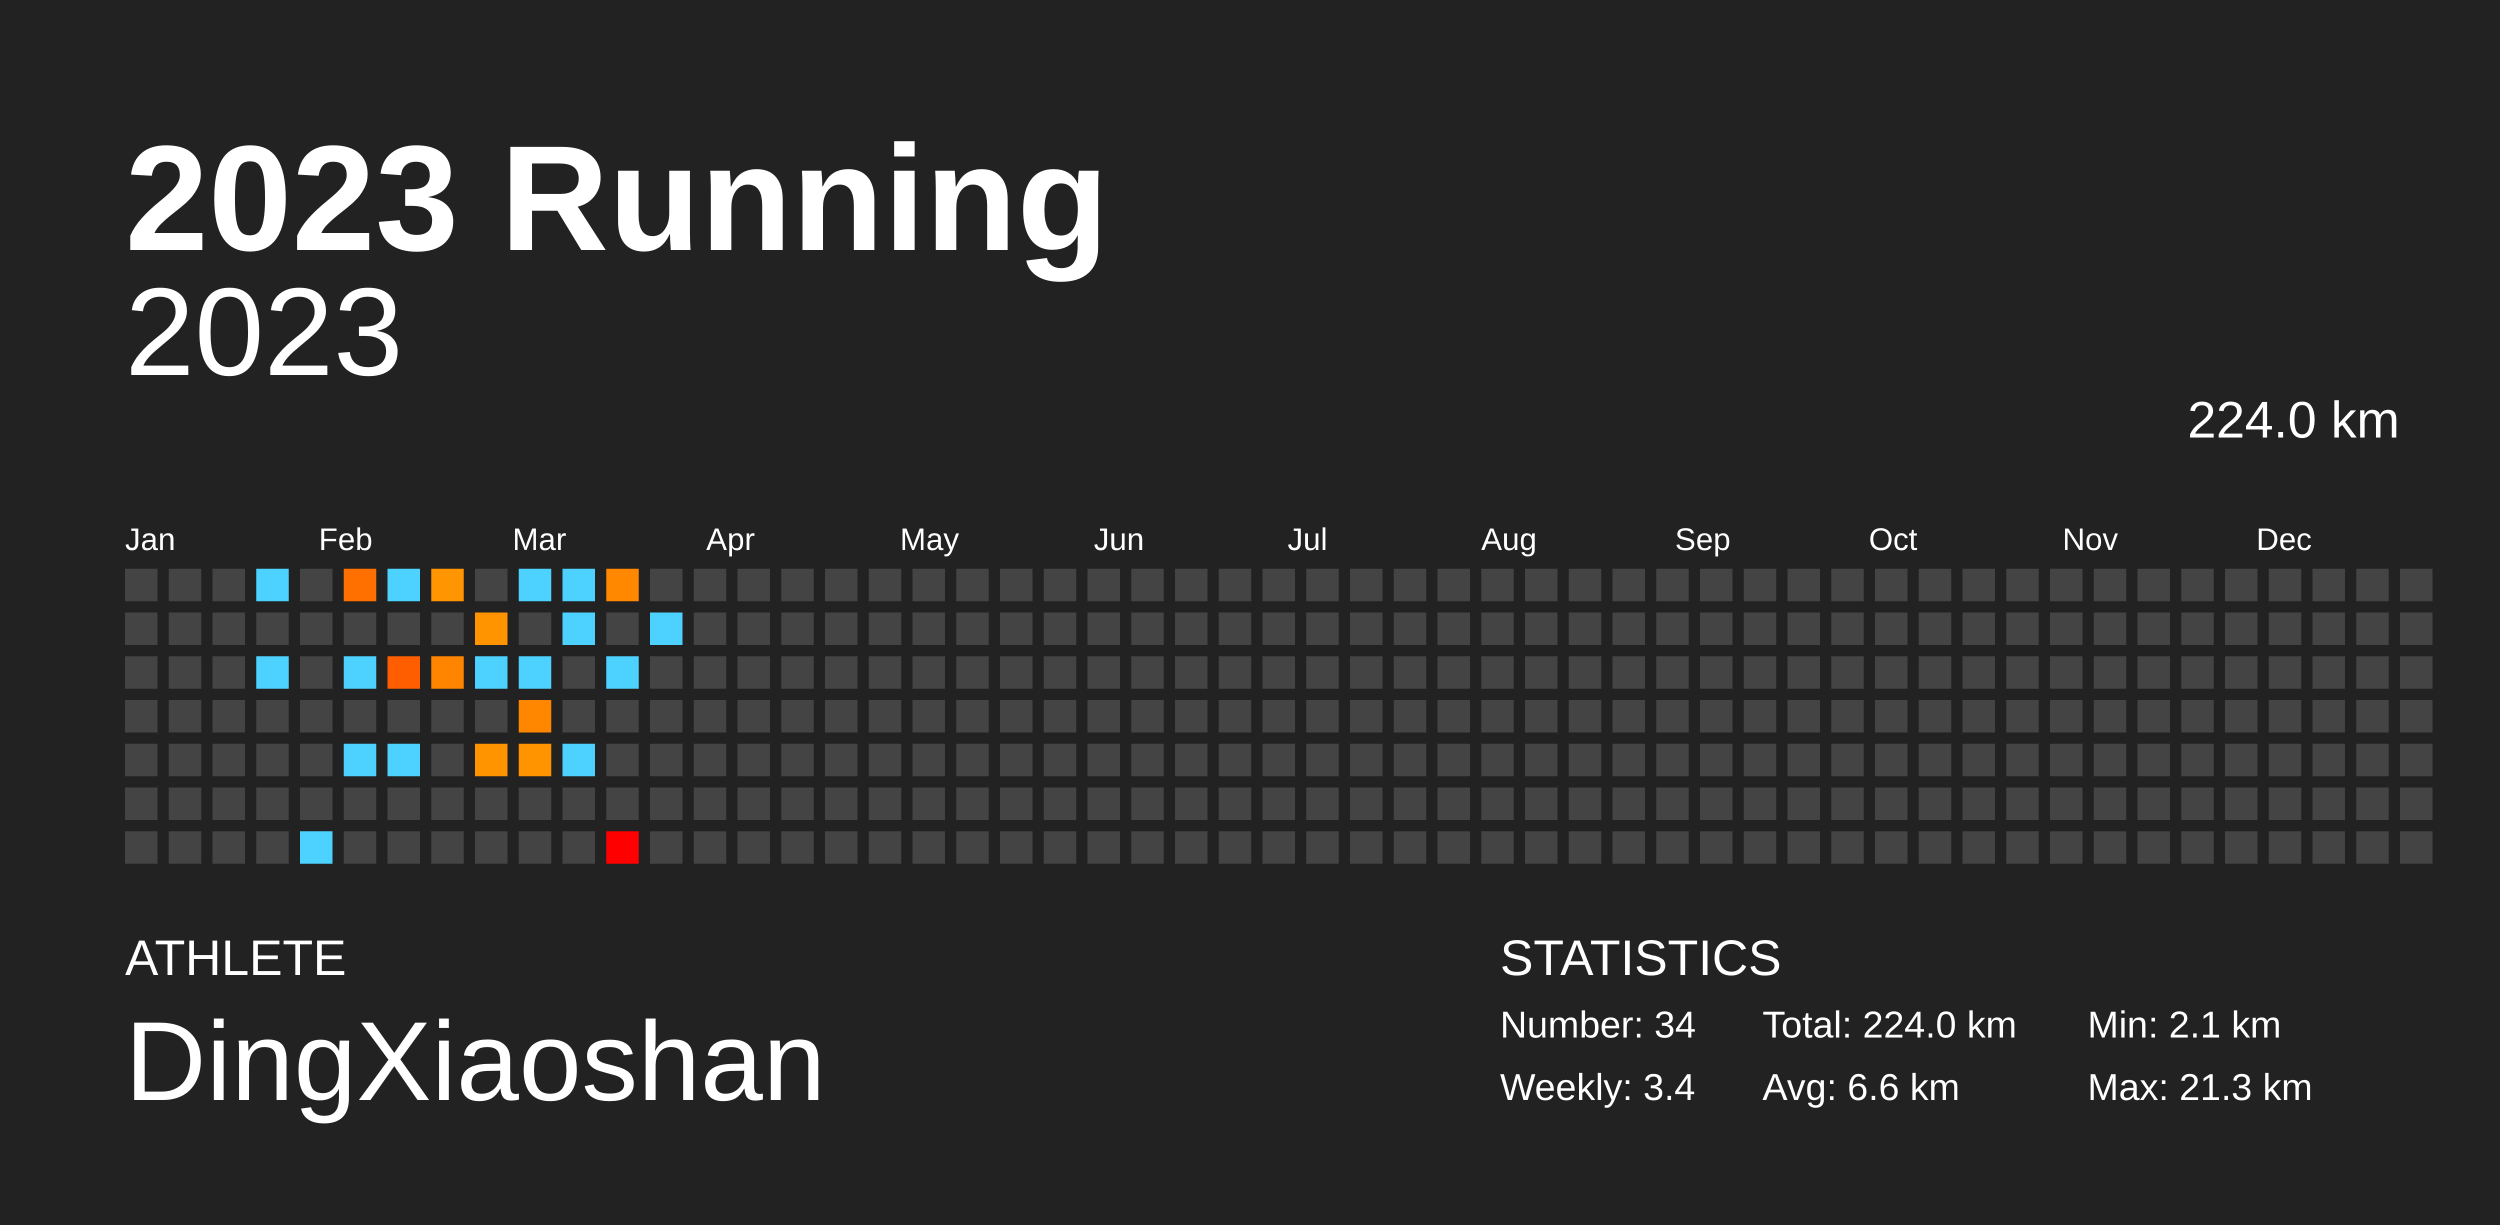
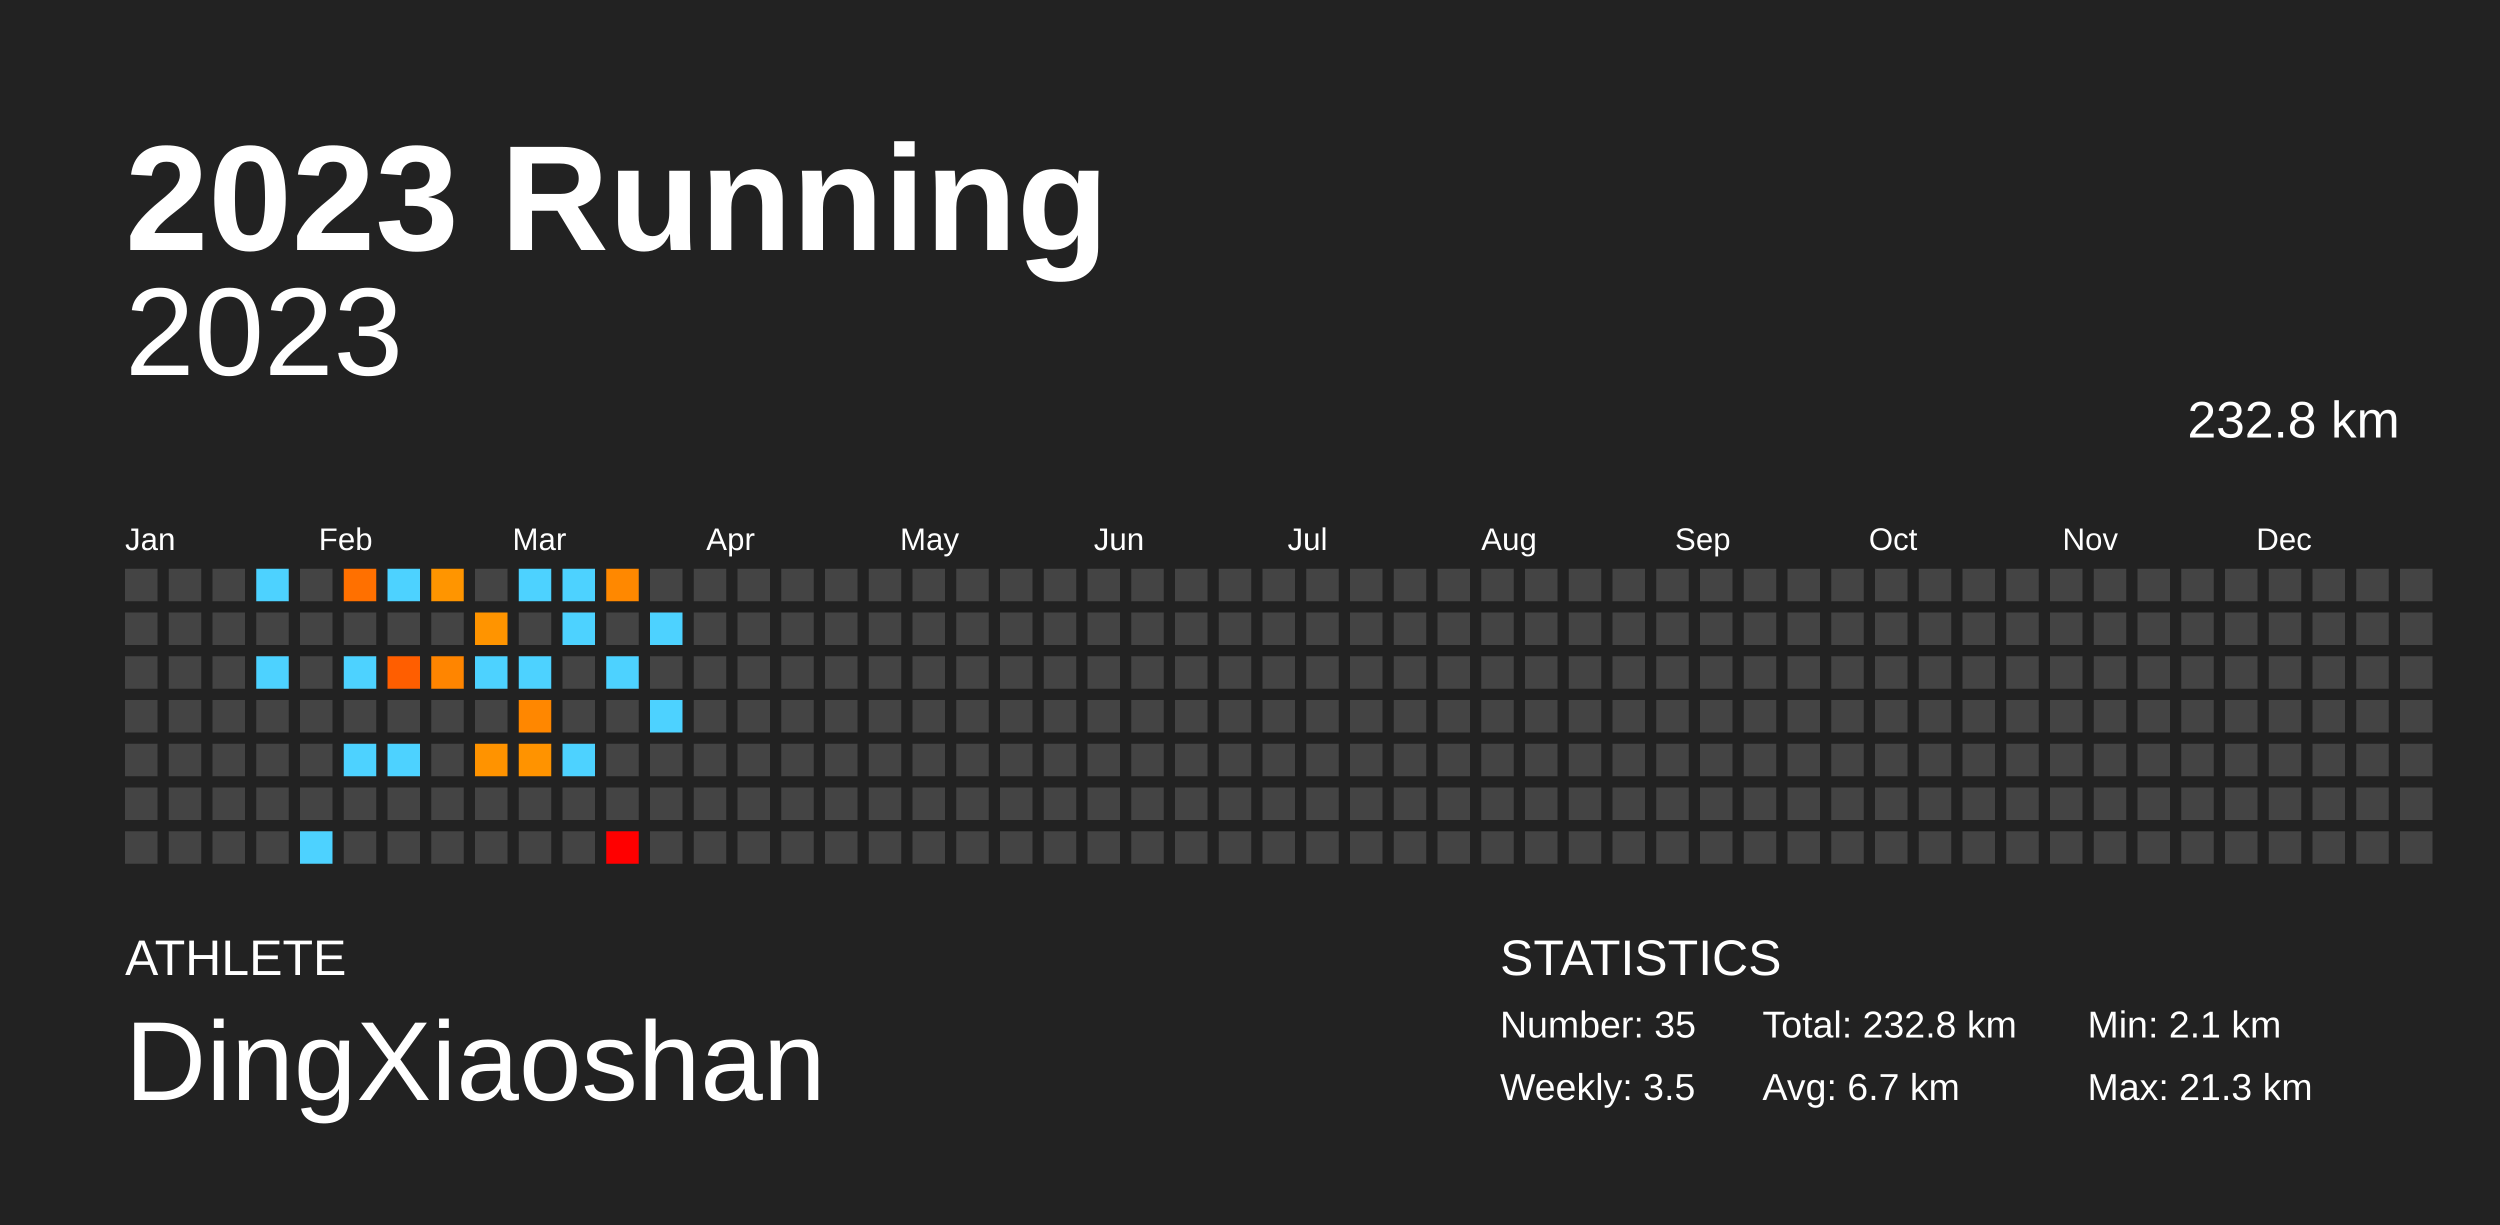
<svg xmlns="http://www.w3.org/2000/svg" baseProfile="full" height="98mm" version="1.1" viewBox="0,0,200,98" width="200mm">
  <defs />
  <rect fill="#222222" height="98" width="200" x="0" y="0" />
  <text fill="#FFFFFF" style="font-size:12px; font-family:Arial; font-weight:bold;" x="10" y="20">2023 Running</text>
  <text fill="#FFFFFF" style="font-size:4px; font-family:Arial" x="10" y="78">ATHLETE</text>
  <text fill="#FFFFFF" style="font-size:9px; font-family:Arial" x="10" y="88">DingXiaoshan</text>
  <text fill="#FFFFFF" style="font-size:4px; font-family:Arial" x="120" y="78">STATISTICS</text>
-   <text fill="#FFFFFF" style="font-size:3px; font-family:Arial" x="120" y="83">Number: 34</text>
-   <text fill="#FFFFFF" style="font-size:3px; font-family:Arial" x="120" y="88">Weekly: 3.4</text>
-   <text fill="#FFFFFF" style="font-size:3px; font-family:Arial" x="141" y="83">Total: 224.0 km</text>
-   <text fill="#FFFFFF" style="font-size:3px; font-family:Arial" x="141" y="88">Avg: 6.6 km</text>
+   <text fill="#FFFFFF" style="font-size:3px; font-family:Arial" x="120" y="83">Number: 35</text>
+   <text fill="#FFFFFF" style="font-size:3px; font-family:Arial" x="120" y="88">Weekly: 3.5</text>
+   <text fill="#FFFFFF" style="font-size:3px; font-family:Arial" x="141" y="83">Total: 232.8 km</text>
+   <text fill="#FFFFFF" style="font-size:3px; font-family:Arial" x="141" y="88">Avg: 6.7 km</text>
  <text fill="#FFFFFF" style="font-size:3px; font-family:Arial" x="167" y="83">Min: 2.1 km</text>
  <text fill="#FFFFFF" style="font-size:3px; font-family:Arial" x="167" y="88">Max: 21.3 km</text>
  <text alignment-baseline="hanging" fill="#FFFFFF" style="font-size:10.0px; font-family:Arial;" x="10" y="30">2023</text>
-   <text alignment-baseline="hanging" fill="#FFFFFF" style="font-size:4.125px; font-family:Arial;" x="175" y="35">224.0 km</text>
+   <text alignment-baseline="hanging" fill="#FFFFFF" style="font-size:4.125px; font-family:Arial;" x="175" y="35">232.8 km</text>
  <text fill="#FFFFFF" style="font-size:2.5px; font-family:Arial" x="10.0" y="44">Jan</text>
  <text fill="#FFFFFF" style="font-size:2.5px; font-family:Arial" x="25.5" y="44">Feb</text>
  <text fill="#FFFFFF" style="font-size:2.5px; font-family:Arial" x="41.0" y="44">Mar</text>
  <text fill="#FFFFFF" style="font-size:2.5px; font-family:Arial" x="56.5" y="44">Apr</text>
  <text fill="#FFFFFF" style="font-size:2.5px; font-family:Arial" x="72.0" y="44">May</text>
  <text fill="#FFFFFF" style="font-size:2.5px; font-family:Arial" x="87.5" y="44">Jun</text>
  <text fill="#FFFFFF" style="font-size:2.5px; font-family:Arial" x="103.0" y="44">Jul</text>
  <text fill="#FFFFFF" style="font-size:2.5px; font-family:Arial" x="118.5" y="44">Aug</text>
  <text fill="#FFFFFF" style="font-size:2.5px; font-family:Arial" x="134.0" y="44">Sep</text>
  <text fill="#FFFFFF" style="font-size:2.5px; font-family:Arial" x="149.5" y="44">Oct</text>
  <text fill="#FFFFFF" style="font-size:2.5px; font-family:Arial" x="165.0" y="44">Nov</text>
  <text fill="#FFFFFF" style="font-size:2.5px; font-family:Arial" x="180.5" y="44">Dec</text>
  <rect fill="#444444" height="2.6" width="2.6" x="10.0" y="45.5" />
  <rect fill="#444444" height="2.6" width="2.6" x="10.0" y="49.0" />
  <rect fill="#444444" height="2.6" width="2.6" x="10.0" y="52.5" />
  <rect fill="#444444" height="2.6" width="2.6" x="10.0" y="56.0" />
  <rect fill="#444444" height="2.6" width="2.6" x="10.0" y="59.5" />
  <rect fill="#444444" height="2.6" width="2.6" x="10.0" y="63.0" />
  <rect fill="#444444" height="2.6" width="2.6" x="10.0" y="66.5" />
  <rect fill="#444444" height="2.6" width="2.6" x="13.5" y="45.5" />
  <rect fill="#444444" height="2.6" width="2.6" x="13.5" y="49.0" />
  <rect fill="#444444" height="2.6" width="2.6" x="13.5" y="52.5" />
  <rect fill="#444444" height="2.6" width="2.6" x="13.5" y="56.0" />
  <rect fill="#444444" height="2.6" width="2.6" x="13.5" y="59.5" />
  <rect fill="#444444" height="2.6" width="2.6" x="13.5" y="63.0" />
  <rect fill="#444444" height="2.6" width="2.6" x="13.5" y="66.5" />
  <rect fill="#444444" height="2.6" width="2.6" x="17.0" y="45.5" />
  <rect fill="#444444" height="2.6" width="2.6" x="17.0" y="49.0" />
  <rect fill="#444444" height="2.6" width="2.6" x="17.0" y="52.5" />
  <rect fill="#444444" height="2.6" width="2.6" x="17.0" y="56.0" />
  <rect fill="#444444" height="2.6" width="2.6" x="17.0" y="59.5" />
  <rect fill="#444444" height="2.6" width="2.6" x="17.0" y="63.0" />
  <rect fill="#444444" height="2.6" width="2.6" x="17.0" y="66.5" />
  <rect fill="#4dd2ff" height="2.6" width="2.6" x="20.5" y="45.5" />
  <rect fill="#444444" height="2.6" width="2.6" x="20.5" y="49.0" />
  <rect fill="#4dd2ff" height="2.6" width="2.6" x="20.5" y="52.5" />
  <rect fill="#444444" height="2.6" width="2.6" x="20.5" y="56.0" />
  <rect fill="#444444" height="2.6" width="2.6" x="20.5" y="59.5" />
  <rect fill="#444444" height="2.6" width="2.6" x="20.5" y="63.0" />
  <rect fill="#444444" height="2.6" width="2.6" x="20.5" y="66.5" />
  <rect fill="#444444" height="2.6" width="2.6" x="24.0" y="45.5" />
  <rect fill="#444444" height="2.6" width="2.6" x="24.0" y="49.0" />
  <rect fill="#444444" height="2.6" width="2.6" x="24.0" y="52.5" />
  <rect fill="#444444" height="2.6" width="2.6" x="24.0" y="56.0" />
  <rect fill="#444444" height="2.6" width="2.6" x="24.0" y="59.5" />
  <rect fill="#444444" height="2.6" width="2.6" x="24.0" y="63.0" />
  <rect fill="#4dd2ff" height="2.6" width="2.6" x="24.0" y="66.5" />
  <rect fill="#ff7000" height="2.6" width="2.6" x="27.5" y="45.5" />
  <rect fill="#444444" height="2.6" width="2.6" x="27.5" y="49.0" />
  <rect fill="#4dd2ff" height="2.6" width="2.6" x="27.5" y="52.5" />
  <rect fill="#444444" height="2.6" width="2.6" x="27.5" y="56.0" />
  <rect fill="#4dd2ff" height="2.6" width="2.6" x="27.5" y="59.5" />
  <rect fill="#444444" height="2.6" width="2.6" x="27.5" y="63.0" />
  <rect fill="#444444" height="2.6" width="2.6" x="27.5" y="66.5" />
  <rect fill="#4dd2ff" height="2.6" width="2.6" x="31.0" y="45.5" />
  <rect fill="#444444" height="2.6" width="2.6" x="31.0" y="49.0" />
  <rect fill="#ff5e00" height="2.6" width="2.6" x="31.0" y="52.5" />
  <rect fill="#444444" height="2.6" width="2.6" x="31.0" y="56.0" />
  <rect fill="#4dd2ff" height="2.6" width="2.6" x="31.0" y="59.5" />
  <rect fill="#444444" height="2.6" width="2.6" x="31.0" y="63.0" />
  <rect fill="#444444" height="2.6" width="2.6" x="31.0" y="66.5" />
  <rect fill="#ff9500" height="2.6" width="2.6" x="34.5" y="45.5" />
  <rect fill="#444444" height="2.6" width="2.6" x="34.5" y="49.0" />
  <rect fill="#ff8500" height="2.6" width="2.6" x="34.5" y="52.5" />
  <rect fill="#444444" height="2.6" width="2.6" x="34.5" y="56.0" />
  <rect fill="#444444" height="2.6" width="2.6" x="34.5" y="59.5" />
  <rect fill="#444444" height="2.6" width="2.6" x="34.5" y="63.0" />
  <rect fill="#444444" height="2.6" width="2.6" x="34.5" y="66.5" />
  <rect fill="#444444" height="2.6" width="2.6" x="38.0" y="45.5" />
  <rect fill="#ff9400" height="2.6" width="2.6" x="38.0" y="49.0" />
  <rect fill="#4dd2ff" height="2.6" width="2.6" x="38.0" y="52.5" />
  <rect fill="#444444" height="2.6" width="2.6" x="38.0" y="56.0" />
  <rect fill="#ff9300" height="2.6" width="2.6" x="38.0" y="59.5" />
  <rect fill="#444444" height="2.6" width="2.6" x="38.0" y="63.0" />
  <rect fill="#444444" height="2.6" width="2.6" x="38.0" y="66.5" />
  <rect fill="#4dd2ff" height="2.6" width="2.6" x="41.5" y="45.5" />
  <rect fill="#444444" height="2.6" width="2.6" x="41.5" y="49.0" />
  <rect fill="#4dd2ff" height="2.6" width="2.6" x="41.5" y="52.5" />
  <rect fill="#ff8700" height="2.6" width="2.6" x="41.5" y="56.0" />
  <rect fill="#ff9300" height="2.6" width="2.6" x="41.5" y="59.5" />
  <rect fill="#444444" height="2.6" width="2.6" x="41.5" y="63.0" />
  <rect fill="#444444" height="2.6" width="2.6" x="41.5" y="66.5" />
  <rect fill="#4dd2ff" height="2.6" width="2.6" x="45.0" y="45.5" />
  <rect fill="#4dd2ff" height="2.6" width="2.6" x="45.0" y="49.0" />
  <rect fill="#444444" height="2.6" width="2.6" x="45.0" y="52.5" />
  <rect fill="#444444" height="2.6" width="2.6" x="45.0" y="56.0" />
  <rect fill="#4dd2ff" height="2.6" width="2.6" x="45.0" y="59.5" />
  <rect fill="#444444" height="2.6" width="2.6" x="45.0" y="63.0" />
  <rect fill="#444444" height="2.6" width="2.6" x="45.0" y="66.5" />
  <rect fill="#ff8800" height="2.6" width="2.6" x="48.5" y="45.5" />
  <rect fill="#444444" height="2.6" width="2.6" x="48.5" y="49.0" />
  <rect fill="#4dd2ff" height="2.6" width="2.6" x="48.5" y="52.5" />
  <rect fill="#444444" height="2.6" width="2.6" x="48.5" y="56.0" />
  <rect fill="#444444" height="2.6" width="2.6" x="48.5" y="59.5" />
  <rect fill="#444444" height="2.6" width="2.6" x="48.5" y="63.0" />
  <rect fill="red" height="2.6" width="2.6" x="48.5" y="66.5" />
  <rect fill="#444444" height="2.6" width="2.6" x="52.0" y="45.5" />
  <rect fill="#4dd2ff" height="2.6" width="2.6" x="52.0" y="49.0" />
  <rect fill="#444444" height="2.6" width="2.6" x="52.0" y="52.5" />
-   <rect fill="#444444" height="2.6" width="2.6" x="52.0" y="56.0" />
+   <rect fill="#4dd2ff" height="2.6" width="2.6" x="52.0" y="56.0" />
  <rect fill="#444444" height="2.6" width="2.6" x="52.0" y="59.5" />
  <rect fill="#444444" height="2.6" width="2.6" x="52.0" y="63.0" />
  <rect fill="#444444" height="2.6" width="2.6" x="52.0" y="66.5" />
  <rect fill="#444444" height="2.6" width="2.6" x="55.5" y="45.5" />
  <rect fill="#444444" height="2.6" width="2.6" x="55.5" y="49.0" />
  <rect fill="#444444" height="2.6" width="2.6" x="55.5" y="52.5" />
  <rect fill="#444444" height="2.6" width="2.6" x="55.5" y="56.0" />
  <rect fill="#444444" height="2.6" width="2.6" x="55.5" y="59.5" />
  <rect fill="#444444" height="2.6" width="2.6" x="55.5" y="63.0" />
  <rect fill="#444444" height="2.6" width="2.6" x="55.5" y="66.5" />
  <rect fill="#444444" height="2.6" width="2.6" x="59.0" y="45.5" />
  <rect fill="#444444" height="2.6" width="2.6" x="59.0" y="49.0" />
  <rect fill="#444444" height="2.6" width="2.6" x="59.0" y="52.5" />
  <rect fill="#444444" height="2.6" width="2.6" x="59.0" y="56.0" />
  <rect fill="#444444" height="2.6" width="2.6" x="59.0" y="59.5" />
  <rect fill="#444444" height="2.6" width="2.6" x="59.0" y="63.0" />
  <rect fill="#444444" height="2.6" width="2.6" x="59.0" y="66.5" />
  <rect fill="#444444" height="2.6" width="2.6" x="62.5" y="45.5" />
  <rect fill="#444444" height="2.6" width="2.6" x="62.5" y="49.0" />
  <rect fill="#444444" height="2.6" width="2.6" x="62.5" y="52.5" />
  <rect fill="#444444" height="2.6" width="2.6" x="62.5" y="56.0" />
  <rect fill="#444444" height="2.6" width="2.6" x="62.5" y="59.5" />
  <rect fill="#444444" height="2.6" width="2.6" x="62.5" y="63.0" />
  <rect fill="#444444" height="2.6" width="2.6" x="62.5" y="66.5" />
  <rect fill="#444444" height="2.6" width="2.6" x="66.0" y="45.5" />
  <rect fill="#444444" height="2.6" width="2.6" x="66.0" y="49.0" />
  <rect fill="#444444" height="2.6" width="2.6" x="66.0" y="52.5" />
  <rect fill="#444444" height="2.6" width="2.6" x="66.0" y="56.0" />
  <rect fill="#444444" height="2.6" width="2.6" x="66.0" y="59.5" />
  <rect fill="#444444" height="2.6" width="2.6" x="66.0" y="63.0" />
  <rect fill="#444444" height="2.6" width="2.6" x="66.0" y="66.5" />
  <rect fill="#444444" height="2.6" width="2.6" x="69.5" y="45.5" />
  <rect fill="#444444" height="2.6" width="2.6" x="69.5" y="49.0" />
  <rect fill="#444444" height="2.6" width="2.6" x="69.5" y="52.5" />
  <rect fill="#444444" height="2.6" width="2.6" x="69.5" y="56.0" />
  <rect fill="#444444" height="2.6" width="2.6" x="69.5" y="59.5" />
  <rect fill="#444444" height="2.6" width="2.6" x="69.5" y="63.0" />
  <rect fill="#444444" height="2.6" width="2.6" x="69.5" y="66.5" />
  <rect fill="#444444" height="2.6" width="2.6" x="73.0" y="45.5" />
  <rect fill="#444444" height="2.6" width="2.6" x="73.0" y="49.0" />
  <rect fill="#444444" height="2.6" width="2.6" x="73.0" y="52.5" />
  <rect fill="#444444" height="2.6" width="2.6" x="73.0" y="56.0" />
  <rect fill="#444444" height="2.6" width="2.6" x="73.0" y="59.5" />
  <rect fill="#444444" height="2.6" width="2.6" x="73.0" y="63.0" />
  <rect fill="#444444" height="2.6" width="2.6" x="73.0" y="66.5" />
  <rect fill="#444444" height="2.6" width="2.6" x="76.5" y="45.5" />
  <rect fill="#444444" height="2.6" width="2.6" x="76.5" y="49.0" />
  <rect fill="#444444" height="2.6" width="2.6" x="76.5" y="52.5" />
  <rect fill="#444444" height="2.6" width="2.6" x="76.5" y="56.0" />
  <rect fill="#444444" height="2.6" width="2.6" x="76.5" y="59.5" />
  <rect fill="#444444" height="2.6" width="2.6" x="76.5" y="63.0" />
  <rect fill="#444444" height="2.6" width="2.6" x="76.5" y="66.5" />
  <rect fill="#444444" height="2.6" width="2.6" x="80.0" y="45.5" />
  <rect fill="#444444" height="2.6" width="2.6" x="80.0" y="49.0" />
  <rect fill="#444444" height="2.6" width="2.6" x="80.0" y="52.5" />
  <rect fill="#444444" height="2.6" width="2.6" x="80.0" y="56.0" />
  <rect fill="#444444" height="2.6" width="2.6" x="80.0" y="59.5" />
  <rect fill="#444444" height="2.6" width="2.6" x="80.0" y="63.0" />
  <rect fill="#444444" height="2.6" width="2.6" x="80.0" y="66.5" />
  <rect fill="#444444" height="2.6" width="2.6" x="83.5" y="45.5" />
  <rect fill="#444444" height="2.6" width="2.6" x="83.5" y="49.0" />
  <rect fill="#444444" height="2.6" width="2.6" x="83.5" y="52.5" />
  <rect fill="#444444" height="2.6" width="2.6" x="83.5" y="56.0" />
  <rect fill="#444444" height="2.6" width="2.6" x="83.5" y="59.5" />
  <rect fill="#444444" height="2.6" width="2.6" x="83.5" y="63.0" />
  <rect fill="#444444" height="2.6" width="2.6" x="83.5" y="66.5" />
  <rect fill="#444444" height="2.6" width="2.6" x="87.0" y="45.5" />
  <rect fill="#444444" height="2.6" width="2.6" x="87.0" y="49.0" />
  <rect fill="#444444" height="2.6" width="2.6" x="87.0" y="52.5" />
  <rect fill="#444444" height="2.6" width="2.6" x="87.0" y="56.0" />
  <rect fill="#444444" height="2.6" width="2.6" x="87.0" y="59.5" />
  <rect fill="#444444" height="2.6" width="2.6" x="87.0" y="63.0" />
  <rect fill="#444444" height="2.6" width="2.6" x="87.0" y="66.5" />
  <rect fill="#444444" height="2.6" width="2.6" x="90.5" y="45.5" />
  <rect fill="#444444" height="2.6" width="2.6" x="90.5" y="49.0" />
  <rect fill="#444444" height="2.6" width="2.6" x="90.5" y="52.5" />
  <rect fill="#444444" height="2.6" width="2.6" x="90.5" y="56.0" />
  <rect fill="#444444" height="2.6" width="2.6" x="90.5" y="59.5" />
  <rect fill="#444444" height="2.6" width="2.6" x="90.5" y="63.0" />
  <rect fill="#444444" height="2.6" width="2.6" x="90.5" y="66.5" />
  <rect fill="#444444" height="2.6" width="2.6" x="94.0" y="45.5" />
  <rect fill="#444444" height="2.6" width="2.6" x="94.0" y="49.0" />
  <rect fill="#444444" height="2.6" width="2.6" x="94.0" y="52.5" />
  <rect fill="#444444" height="2.6" width="2.6" x="94.0" y="56.0" />
  <rect fill="#444444" height="2.6" width="2.6" x="94.0" y="59.5" />
  <rect fill="#444444" height="2.6" width="2.6" x="94.0" y="63.0" />
  <rect fill="#444444" height="2.6" width="2.6" x="94.0" y="66.5" />
  <rect fill="#444444" height="2.6" width="2.6" x="97.5" y="45.5" />
  <rect fill="#444444" height="2.6" width="2.6" x="97.5" y="49.0" />
  <rect fill="#444444" height="2.6" width="2.6" x="97.5" y="52.5" />
  <rect fill="#444444" height="2.6" width="2.6" x="97.5" y="56.0" />
  <rect fill="#444444" height="2.6" width="2.6" x="97.5" y="59.5" />
  <rect fill="#444444" height="2.6" width="2.6" x="97.5" y="63.0" />
  <rect fill="#444444" height="2.6" width="2.6" x="97.5" y="66.5" />
  <rect fill="#444444" height="2.6" width="2.6" x="101.0" y="45.5" />
  <rect fill="#444444" height="2.6" width="2.6" x="101.0" y="49.0" />
  <rect fill="#444444" height="2.6" width="2.6" x="101.0" y="52.5" />
  <rect fill="#444444" height="2.6" width="2.6" x="101.0" y="56.0" />
  <rect fill="#444444" height="2.6" width="2.6" x="101.0" y="59.5" />
  <rect fill="#444444" height="2.6" width="2.6" x="101.0" y="63.0" />
  <rect fill="#444444" height="2.6" width="2.6" x="101.0" y="66.5" />
  <rect fill="#444444" height="2.6" width="2.6" x="104.5" y="45.5" />
  <rect fill="#444444" height="2.6" width="2.6" x="104.5" y="49.0" />
  <rect fill="#444444" height="2.6" width="2.6" x="104.5" y="52.5" />
  <rect fill="#444444" height="2.6" width="2.6" x="104.5" y="56.0" />
  <rect fill="#444444" height="2.6" width="2.6" x="104.5" y="59.5" />
  <rect fill="#444444" height="2.6" width="2.6" x="104.5" y="63.0" />
  <rect fill="#444444" height="2.6" width="2.6" x="104.5" y="66.5" />
  <rect fill="#444444" height="2.6" width="2.6" x="108.0" y="45.5" />
  <rect fill="#444444" height="2.6" width="2.6" x="108.0" y="49.0" />
  <rect fill="#444444" height="2.6" width="2.6" x="108.0" y="52.5" />
  <rect fill="#444444" height="2.6" width="2.6" x="108.0" y="56.0" />
  <rect fill="#444444" height="2.6" width="2.6" x="108.0" y="59.5" />
  <rect fill="#444444" height="2.6" width="2.6" x="108.0" y="63.0" />
  <rect fill="#444444" height="2.6" width="2.6" x="108.0" y="66.5" />
  <rect fill="#444444" height="2.6" width="2.6" x="111.5" y="45.5" />
  <rect fill="#444444" height="2.6" width="2.6" x="111.5" y="49.0" />
  <rect fill="#444444" height="2.6" width="2.6" x="111.5" y="52.5" />
  <rect fill="#444444" height="2.6" width="2.6" x="111.5" y="56.0" />
  <rect fill="#444444" height="2.6" width="2.6" x="111.5" y="59.5" />
  <rect fill="#444444" height="2.6" width="2.6" x="111.5" y="63.0" />
  <rect fill="#444444" height="2.6" width="2.6" x="111.5" y="66.5" />
  <rect fill="#444444" height="2.6" width="2.6" x="115.0" y="45.5" />
  <rect fill="#444444" height="2.6" width="2.6" x="115.0" y="49.0" />
  <rect fill="#444444" height="2.6" width="2.6" x="115.0" y="52.5" />
  <rect fill="#444444" height="2.6" width="2.6" x="115.0" y="56.0" />
  <rect fill="#444444" height="2.6" width="2.6" x="115.0" y="59.5" />
  <rect fill="#444444" height="2.6" width="2.6" x="115.0" y="63.0" />
  <rect fill="#444444" height="2.6" width="2.6" x="115.0" y="66.5" />
  <rect fill="#444444" height="2.6" width="2.6" x="118.5" y="45.5" />
  <rect fill="#444444" height="2.6" width="2.6" x="118.5" y="49.0" />
  <rect fill="#444444" height="2.6" width="2.6" x="118.5" y="52.5" />
  <rect fill="#444444" height="2.6" width="2.6" x="118.5" y="56.0" />
  <rect fill="#444444" height="2.6" width="2.6" x="118.5" y="59.5" />
  <rect fill="#444444" height="2.6" width="2.6" x="118.5" y="63.0" />
  <rect fill="#444444" height="2.6" width="2.6" x="118.5" y="66.5" />
  <rect fill="#444444" height="2.6" width="2.6" x="122.0" y="45.5" />
  <rect fill="#444444" height="2.6" width="2.6" x="122.0" y="49.0" />
  <rect fill="#444444" height="2.6" width="2.6" x="122.0" y="52.5" />
  <rect fill="#444444" height="2.6" width="2.6" x="122.0" y="56.0" />
  <rect fill="#444444" height="2.6" width="2.6" x="122.0" y="59.5" />
  <rect fill="#444444" height="2.6" width="2.6" x="122.0" y="63.0" />
  <rect fill="#444444" height="2.6" width="2.6" x="122.0" y="66.5" />
  <rect fill="#444444" height="2.6" width="2.6" x="125.5" y="45.5" />
  <rect fill="#444444" height="2.6" width="2.6" x="125.5" y="49.0" />
  <rect fill="#444444" height="2.6" width="2.6" x="125.5" y="52.5" />
  <rect fill="#444444" height="2.6" width="2.6" x="125.5" y="56.0" />
  <rect fill="#444444" height="2.6" width="2.6" x="125.5" y="59.5" />
  <rect fill="#444444" height="2.6" width="2.6" x="125.5" y="63.0" />
  <rect fill="#444444" height="2.6" width="2.6" x="125.5" y="66.5" />
  <rect fill="#444444" height="2.6" width="2.6" x="129.0" y="45.5" />
  <rect fill="#444444" height="2.6" width="2.6" x="129.0" y="49.0" />
  <rect fill="#444444" height="2.6" width="2.6" x="129.0" y="52.5" />
  <rect fill="#444444" height="2.6" width="2.6" x="129.0" y="56.0" />
  <rect fill="#444444" height="2.6" width="2.6" x="129.0" y="59.5" />
  <rect fill="#444444" height="2.6" width="2.6" x="129.0" y="63.0" />
  <rect fill="#444444" height="2.6" width="2.6" x="129.0" y="66.5" />
  <rect fill="#444444" height="2.6" width="2.6" x="132.5" y="45.5" />
  <rect fill="#444444" height="2.6" width="2.6" x="132.5" y="49.0" />
  <rect fill="#444444" height="2.6" width="2.6" x="132.5" y="52.5" />
  <rect fill="#444444" height="2.6" width="2.6" x="132.5" y="56.0" />
  <rect fill="#444444" height="2.6" width="2.6" x="132.5" y="59.5" />
  <rect fill="#444444" height="2.6" width="2.6" x="132.5" y="63.0" />
  <rect fill="#444444" height="2.6" width="2.6" x="132.5" y="66.5" />
  <rect fill="#444444" height="2.6" width="2.6" x="136.0" y="45.5" />
  <rect fill="#444444" height="2.6" width="2.6" x="136.0" y="49.0" />
  <rect fill="#444444" height="2.6" width="2.6" x="136.0" y="52.5" />
  <rect fill="#444444" height="2.6" width="2.6" x="136.0" y="56.0" />
  <rect fill="#444444" height="2.6" width="2.6" x="136.0" y="59.5" />
  <rect fill="#444444" height="2.6" width="2.6" x="136.0" y="63.0" />
  <rect fill="#444444" height="2.6" width="2.6" x="136.0" y="66.5" />
  <rect fill="#444444" height="2.6" width="2.6" x="139.5" y="45.5" />
  <rect fill="#444444" height="2.6" width="2.6" x="139.5" y="49.0" />
  <rect fill="#444444" height="2.6" width="2.6" x="139.5" y="52.5" />
  <rect fill="#444444" height="2.6" width="2.6" x="139.5" y="56.0" />
  <rect fill="#444444" height="2.6" width="2.6" x="139.5" y="59.5" />
  <rect fill="#444444" height="2.6" width="2.6" x="139.5" y="63.0" />
  <rect fill="#444444" height="2.6" width="2.6" x="139.5" y="66.5" />
  <rect fill="#444444" height="2.6" width="2.6" x="143.0" y="45.5" />
  <rect fill="#444444" height="2.6" width="2.6" x="143.0" y="49.0" />
  <rect fill="#444444" height="2.6" width="2.6" x="143.0" y="52.5" />
  <rect fill="#444444" height="2.6" width="2.6" x="143.0" y="56.0" />
  <rect fill="#444444" height="2.6" width="2.6" x="143.0" y="59.5" />
  <rect fill="#444444" height="2.6" width="2.6" x="143.0" y="63.0" />
  <rect fill="#444444" height="2.6" width="2.6" x="143.0" y="66.5" />
  <rect fill="#444444" height="2.6" width="2.6" x="146.5" y="45.5" />
  <rect fill="#444444" height="2.6" width="2.6" x="146.5" y="49.0" />
  <rect fill="#444444" height="2.6" width="2.6" x="146.5" y="52.5" />
  <rect fill="#444444" height="2.6" width="2.6" x="146.5" y="56.0" />
  <rect fill="#444444" height="2.6" width="2.6" x="146.5" y="59.5" />
  <rect fill="#444444" height="2.6" width="2.6" x="146.5" y="63.0" />
  <rect fill="#444444" height="2.6" width="2.6" x="146.5" y="66.5" />
  <rect fill="#444444" height="2.6" width="2.6" x="150.0" y="45.5" />
  <rect fill="#444444" height="2.6" width="2.6" x="150.0" y="49.0" />
  <rect fill="#444444" height="2.6" width="2.6" x="150.0" y="52.5" />
  <rect fill="#444444" height="2.6" width="2.6" x="150.0" y="56.0" />
  <rect fill="#444444" height="2.6" width="2.6" x="150.0" y="59.5" />
  <rect fill="#444444" height="2.6" width="2.6" x="150.0" y="63.0" />
  <rect fill="#444444" height="2.6" width="2.6" x="150.0" y="66.5" />
  <rect fill="#444444" height="2.6" width="2.6" x="153.5" y="45.5" />
  <rect fill="#444444" height="2.6" width="2.6" x="153.5" y="49.0" />
  <rect fill="#444444" height="2.6" width="2.6" x="153.5" y="52.5" />
  <rect fill="#444444" height="2.6" width="2.6" x="153.5" y="56.0" />
  <rect fill="#444444" height="2.6" width="2.6" x="153.5" y="59.5" />
  <rect fill="#444444" height="2.6" width="2.6" x="153.5" y="63.0" />
  <rect fill="#444444" height="2.6" width="2.6" x="153.5" y="66.5" />
  <rect fill="#444444" height="2.6" width="2.6" x="157.0" y="45.5" />
  <rect fill="#444444" height="2.6" width="2.6" x="157.0" y="49.0" />
  <rect fill="#444444" height="2.6" width="2.6" x="157.0" y="52.5" />
  <rect fill="#444444" height="2.6" width="2.6" x="157.0" y="56.0" />
  <rect fill="#444444" height="2.6" width="2.6" x="157.0" y="59.5" />
  <rect fill="#444444" height="2.6" width="2.6" x="157.0" y="63.0" />
  <rect fill="#444444" height="2.6" width="2.6" x="157.0" y="66.5" />
  <rect fill="#444444" height="2.6" width="2.6" x="160.5" y="45.5" />
  <rect fill="#444444" height="2.6" width="2.6" x="160.5" y="49.0" />
  <rect fill="#444444" height="2.6" width="2.6" x="160.5" y="52.5" />
  <rect fill="#444444" height="2.6" width="2.6" x="160.5" y="56.0" />
  <rect fill="#444444" height="2.6" width="2.6" x="160.5" y="59.5" />
  <rect fill="#444444" height="2.6" width="2.6" x="160.5" y="63.0" />
  <rect fill="#444444" height="2.6" width="2.6" x="160.5" y="66.5" />
  <rect fill="#444444" height="2.6" width="2.6" x="164.0" y="45.5" />
  <rect fill="#444444" height="2.6" width="2.6" x="164.0" y="49.0" />
  <rect fill="#444444" height="2.6" width="2.6" x="164.0" y="52.5" />
  <rect fill="#444444" height="2.6" width="2.6" x="164.0" y="56.0" />
  <rect fill="#444444" height="2.6" width="2.6" x="164.0" y="59.5" />
  <rect fill="#444444" height="2.6" width="2.6" x="164.0" y="63.0" />
  <rect fill="#444444" height="2.6" width="2.6" x="164.0" y="66.5" />
  <rect fill="#444444" height="2.6" width="2.6" x="167.5" y="45.5" />
  <rect fill="#444444" height="2.6" width="2.6" x="167.5" y="49.0" />
  <rect fill="#444444" height="2.6" width="2.6" x="167.5" y="52.5" />
  <rect fill="#444444" height="2.6" width="2.6" x="167.5" y="56.0" />
  <rect fill="#444444" height="2.6" width="2.6" x="167.5" y="59.5" />
  <rect fill="#444444" height="2.6" width="2.6" x="167.5" y="63.0" />
  <rect fill="#444444" height="2.6" width="2.6" x="167.5" y="66.5" />
  <rect fill="#444444" height="2.6" width="2.6" x="171.0" y="45.5" />
  <rect fill="#444444" height="2.6" width="2.6" x="171.0" y="49.0" />
  <rect fill="#444444" height="2.6" width="2.6" x="171.0" y="52.5" />
  <rect fill="#444444" height="2.6" width="2.6" x="171.0" y="56.0" />
  <rect fill="#444444" height="2.6" width="2.6" x="171.0" y="59.5" />
  <rect fill="#444444" height="2.6" width="2.6" x="171.0" y="63.0" />
  <rect fill="#444444" height="2.6" width="2.6" x="171.0" y="66.5" />
  <rect fill="#444444" height="2.6" width="2.6" x="174.5" y="45.5" />
  <rect fill="#444444" height="2.6" width="2.6" x="174.5" y="49.0" />
  <rect fill="#444444" height="2.6" width="2.6" x="174.5" y="52.5" />
  <rect fill="#444444" height="2.6" width="2.6" x="174.5" y="56.0" />
  <rect fill="#444444" height="2.6" width="2.6" x="174.5" y="59.5" />
  <rect fill="#444444" height="2.6" width="2.6" x="174.5" y="63.0" />
  <rect fill="#444444" height="2.6" width="2.6" x="174.5" y="66.5" />
  <rect fill="#444444" height="2.6" width="2.6" x="178.0" y="45.5" />
  <rect fill="#444444" height="2.6" width="2.6" x="178.0" y="49.0" />
  <rect fill="#444444" height="2.6" width="2.6" x="178.0" y="52.5" />
  <rect fill="#444444" height="2.6" width="2.6" x="178.0" y="56.0" />
  <rect fill="#444444" height="2.6" width="2.6" x="178.0" y="59.5" />
  <rect fill="#444444" height="2.6" width="2.6" x="178.0" y="63.0" />
  <rect fill="#444444" height="2.6" width="2.6" x="178.0" y="66.5" />
  <rect fill="#444444" height="2.6" width="2.6" x="181.5" y="45.5" />
  <rect fill="#444444" height="2.6" width="2.6" x="181.5" y="49.0" />
  <rect fill="#444444" height="2.6" width="2.6" x="181.5" y="52.5" />
  <rect fill="#444444" height="2.6" width="2.6" x="181.5" y="56.0" />
  <rect fill="#444444" height="2.6" width="2.6" x="181.5" y="59.5" />
  <rect fill="#444444" height="2.6" width="2.6" x="181.5" y="63.0" />
  <rect fill="#444444" height="2.6" width="2.6" x="181.5" y="66.5" />
  <rect fill="#444444" height="2.6" width="2.6" x="185.0" y="45.5" />
  <rect fill="#444444" height="2.6" width="2.6" x="185.0" y="49.0" />
  <rect fill="#444444" height="2.6" width="2.6" x="185.0" y="52.5" />
  <rect fill="#444444" height="2.6" width="2.6" x="185.0" y="56.0" />
  <rect fill="#444444" height="2.6" width="2.6" x="185.0" y="59.5" />
  <rect fill="#444444" height="2.6" width="2.6" x="185.0" y="63.0" />
  <rect fill="#444444" height="2.6" width="2.6" x="185.0" y="66.5" />
  <rect fill="#444444" height="2.6" width="2.6" x="188.5" y="45.5" />
  <rect fill="#444444" height="2.6" width="2.6" x="188.5" y="49.0" />
  <rect fill="#444444" height="2.6" width="2.6" x="188.5" y="52.5" />
  <rect fill="#444444" height="2.6" width="2.6" x="188.5" y="56.0" />
  <rect fill="#444444" height="2.6" width="2.6" x="188.5" y="59.5" />
  <rect fill="#444444" height="2.6" width="2.6" x="188.5" y="63.0" />
  <rect fill="#444444" height="2.6" width="2.6" x="188.5" y="66.5" />
  <rect fill="#444444" height="2.6" width="2.6" x="192.0" y="45.5" />
  <rect fill="#444444" height="2.6" width="2.6" x="192.0" y="49.0" />
  <rect fill="#444444" height="2.6" width="2.6" x="192.0" y="52.5" />
  <rect fill="#444444" height="2.6" width="2.6" x="192.0" y="56.0" />
  <rect fill="#444444" height="2.6" width="2.6" x="192.0" y="59.5" />
  <rect fill="#444444" height="2.6" width="2.6" x="192.0" y="63.0" />
  <rect fill="#444444" height="2.6" width="2.6" x="192.0" y="66.5" />
</svg>
